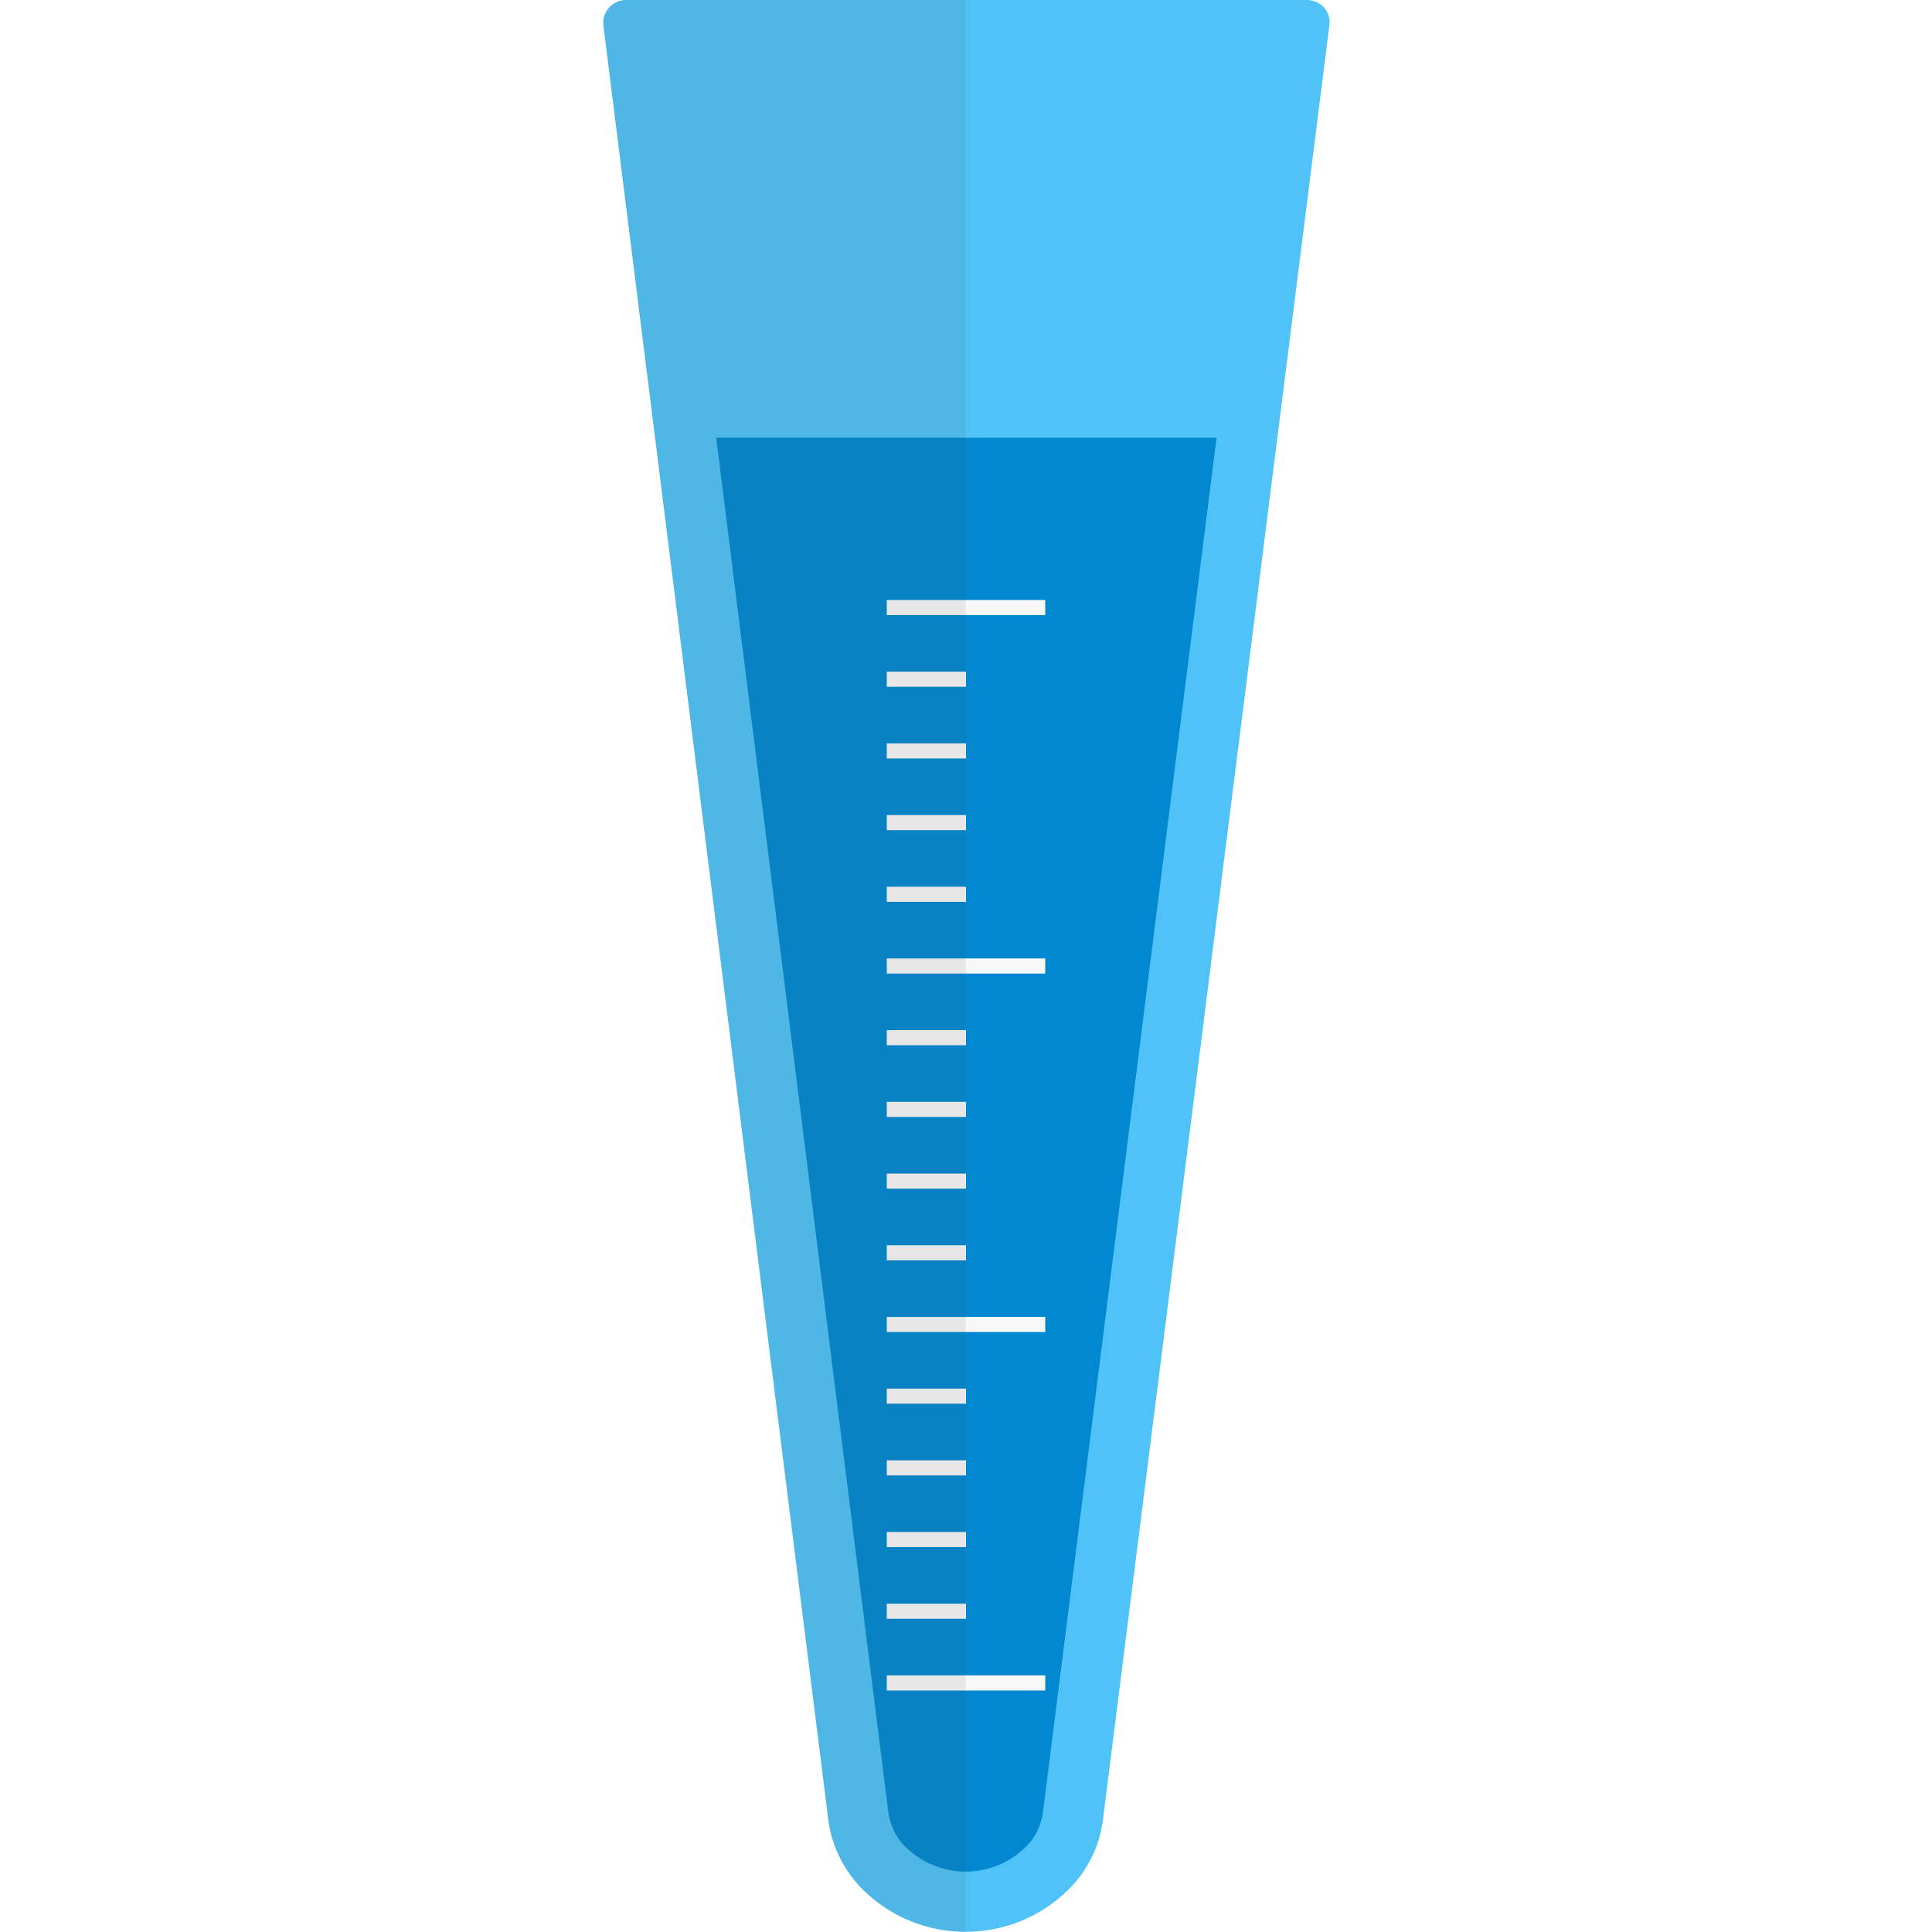
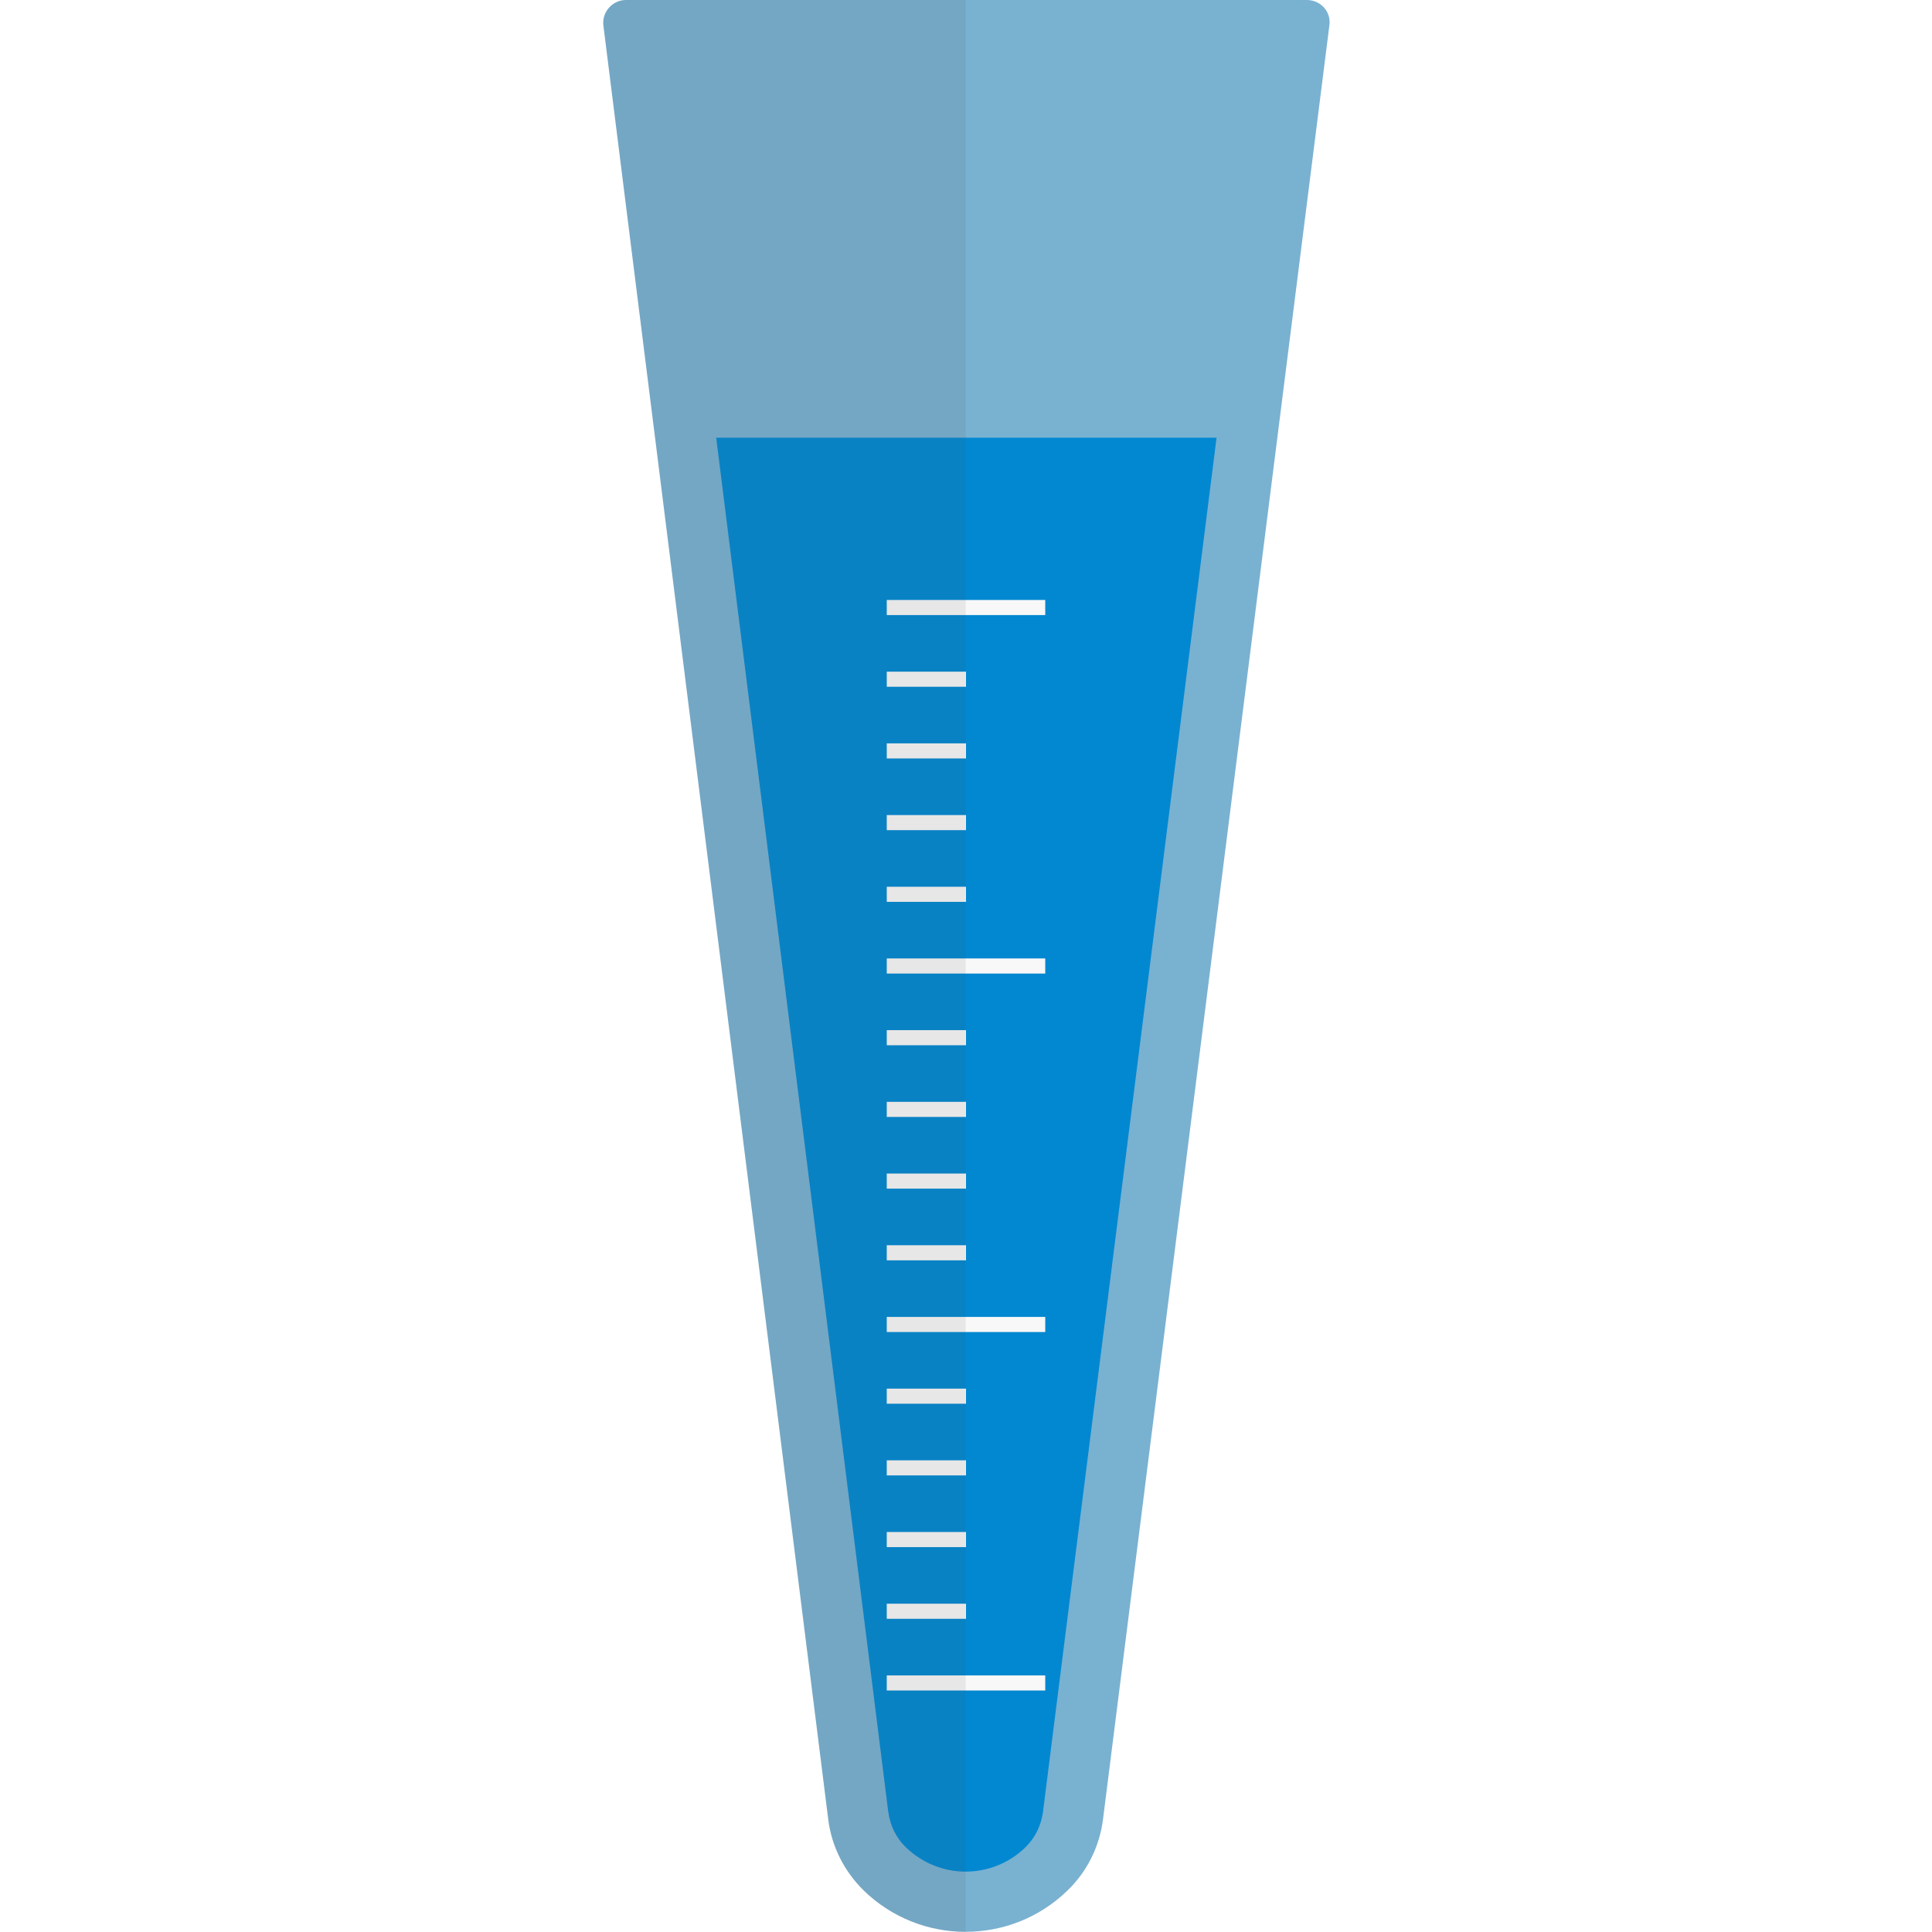
<svg xmlns="http://www.w3.org/2000/svg" version="1.1" x="0" y="0" viewBox="0 0 512 512" xml:space="preserve">
-   <path d="M256.1 0h-90.2c-3.6 0-6.4 3.2-6 6.7l59.6 475.5c.9 7.2 4.3 13.8 9.4 18.8 15 14.6 39 14.6 54 0 5.2-5 8.5-11.7 9.4-18.8l60-475.5c.5-3.6-2.3-6.7-6-6.7h-90.2z" fill="#4fc3f7" />
+   <path d="M256.1 0h-90.2c-3.6 0-6.4 3.2-6 6.7l59.6 475.5c.9 7.2 4.3 13.8 9.4 18.8 15 14.6 39 14.6 54 0 5.2-5 8.5-11.7 9.4-18.8l60-475.5c.5-3.6-2.3-6.7-6-6.7h-90.2z" fill="#79b1d1" />
  <path d="M189.8 116l45.6 364.2c.5 3.6 2.1 6.9 4.7 9.4 4.3 4.1 9.9 6.4 15.8 6.4s11.6-2.3 15.8-6.4c2.6-2.5 4.2-5.8 4.7-9.4l46-364.2H189.8z" fill="#0288d1" />
  <path d="M277 448h-42v-4h42v4zm0-99h-42v4h42v-4zm0-95h-42v4h42v-4zm0-95h-42v4h42v-4zm-21 266h-21v4h21v-4zm0-19h-21v4h21v-4zm0-19h-21v4h21v-4zm0-19h-21v4h21v-4zm0-38h-21v4h21v-4zm0-19h-21v4h21v-4zm0-19h-21v4h21v-4zm0-19h-21v4h21v-4zm0-38h-21v4h21v-4zm0-19h-21v4h21v-4zm0-19h-21v4h21v-4zm0-19h-21v4h21v-4z" fill="#f8f8f8" />
  <path d="M165.9 0c-3.6 0-6.4 3.2-6 6.7l59.6 475.5c.9 7.2 4.3 13.8 9.4 18.8 7.5 7.3 17.3 11 27 11V0h-90z" opacity=".1" fill="#444" />
</svg>
